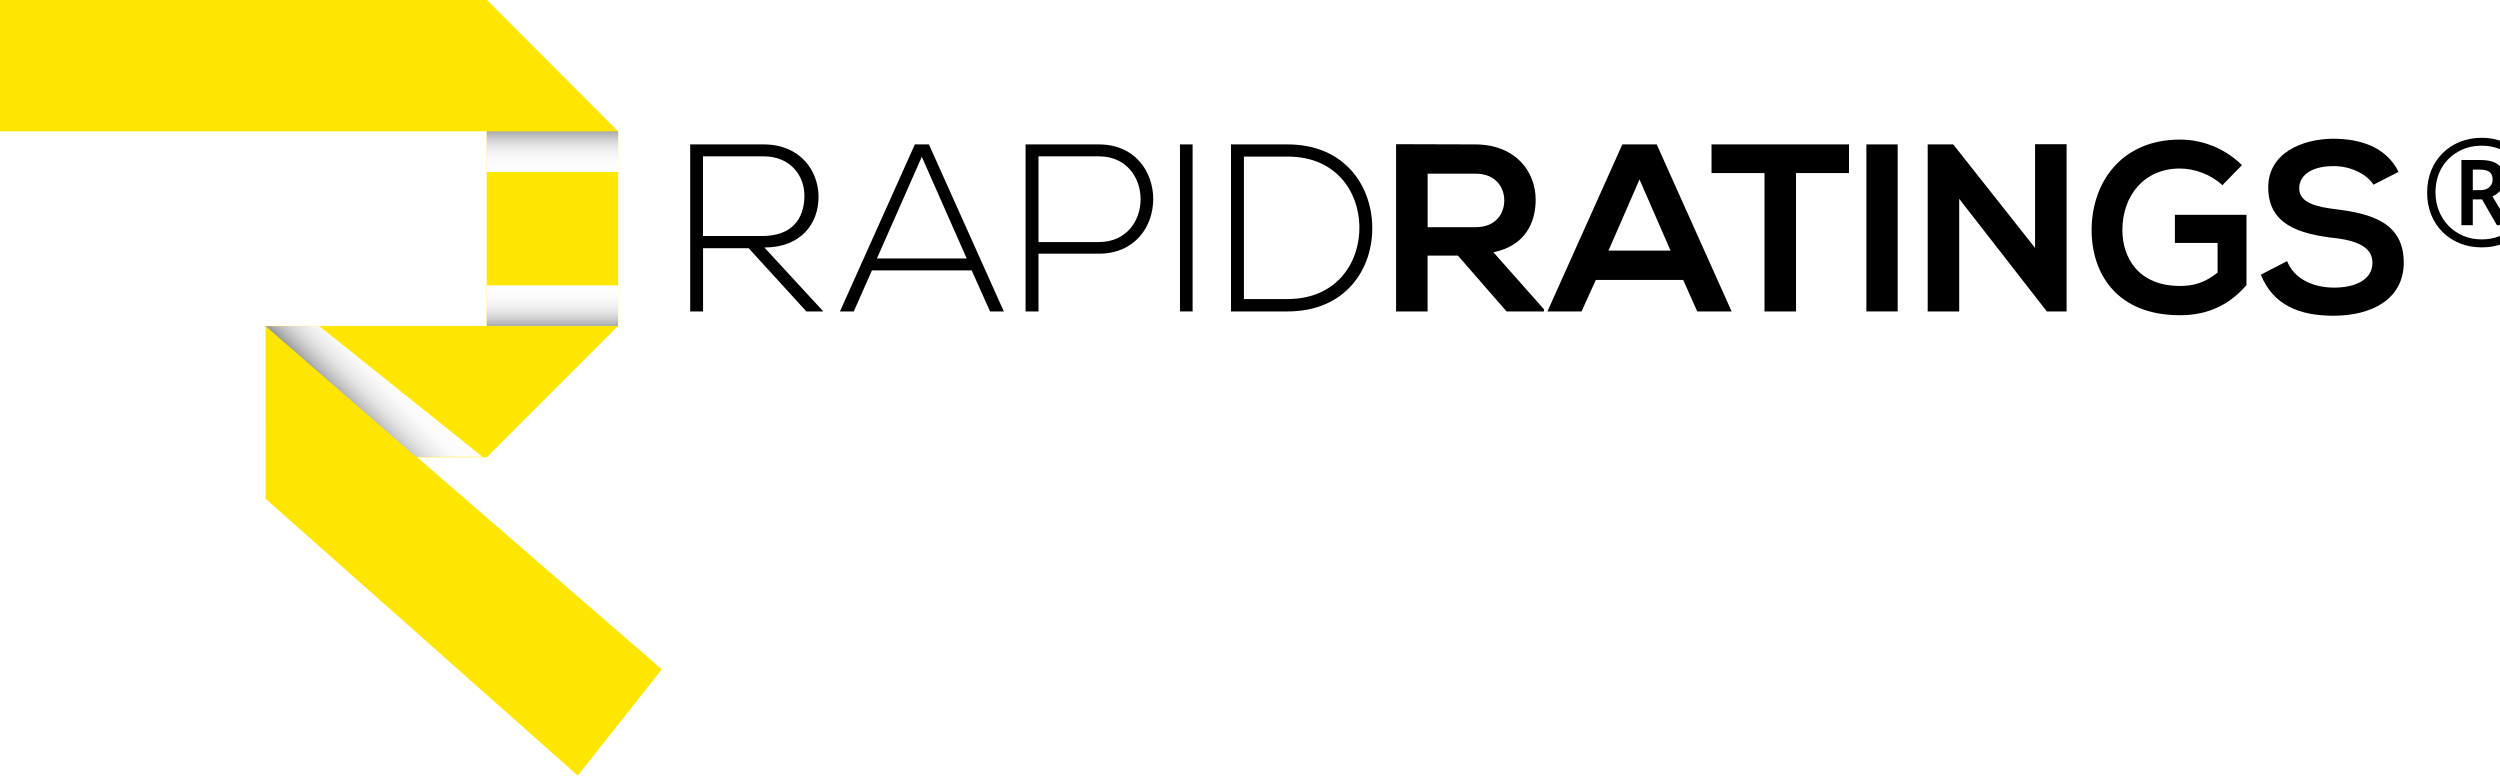
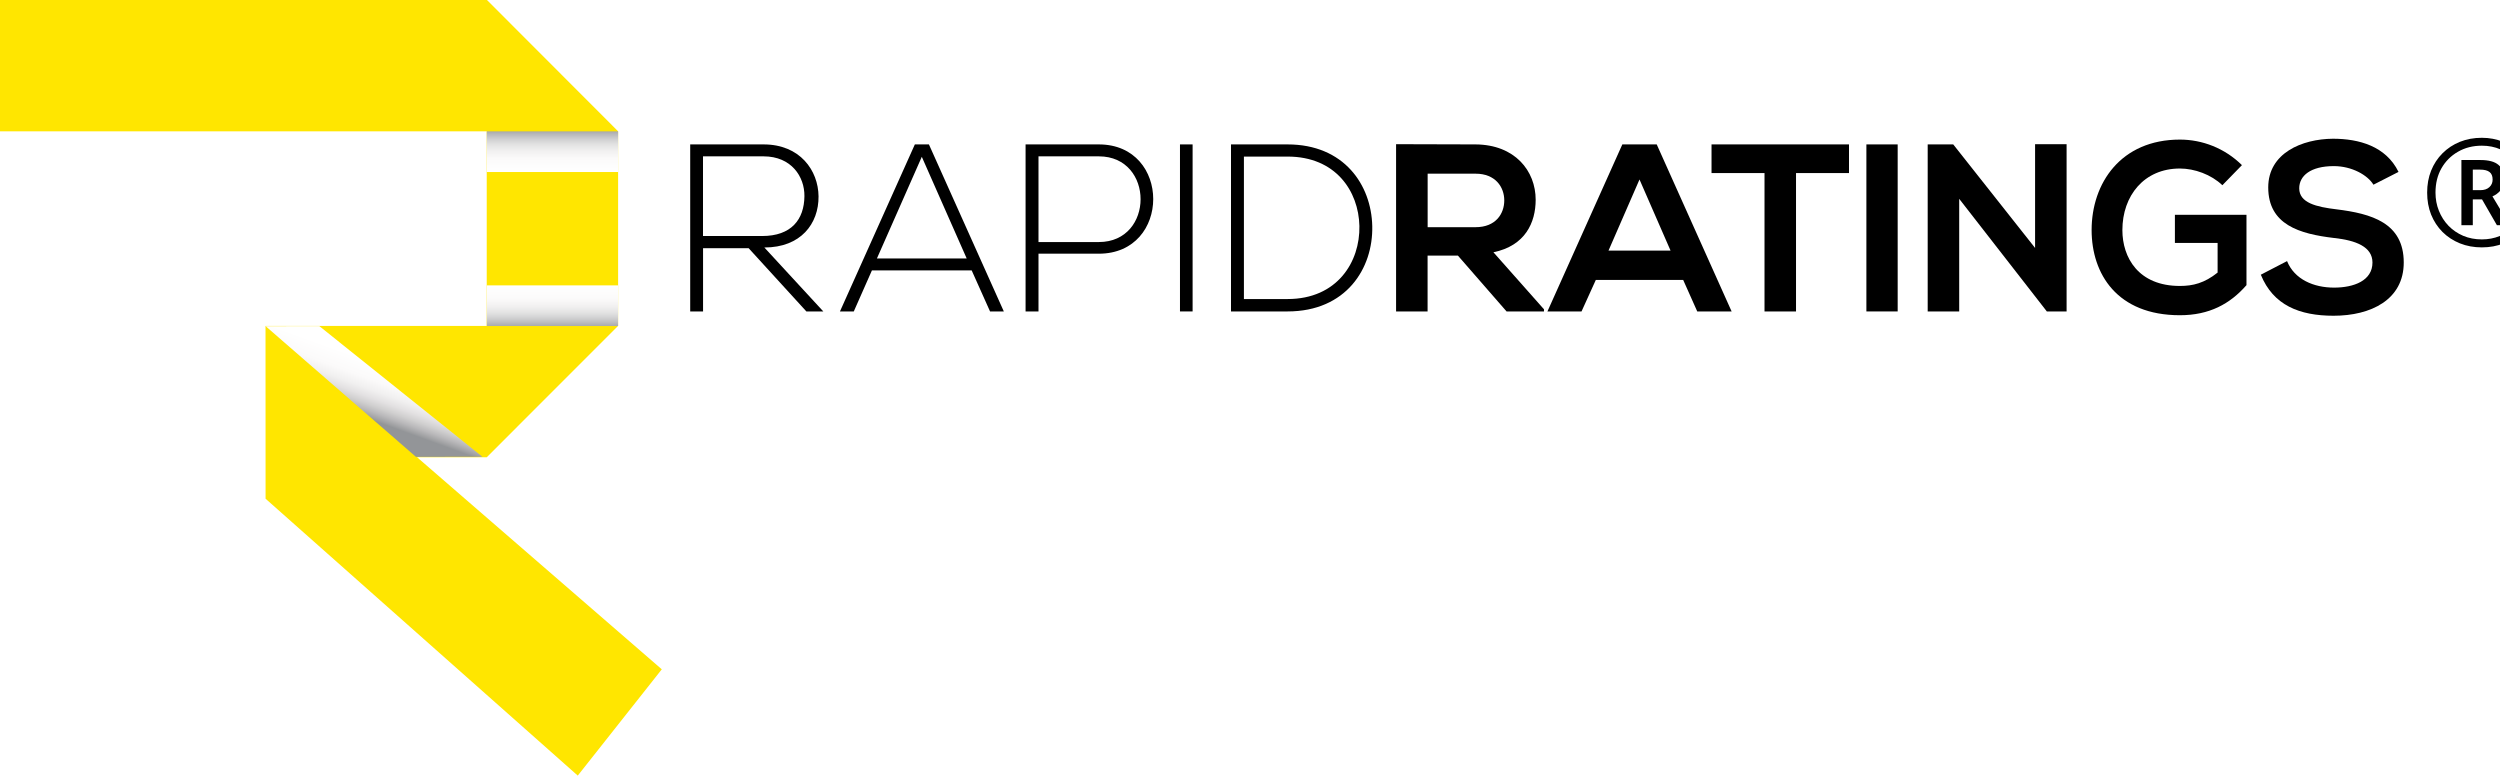
- <svg xmlns="http://www.w3.org/2000/svg" version="1.1" x="0px" y="0px" viewBox="0 0 435.56 135.13" style="enable-background:new 0 0 435.56 135.13;" xml:space="preserve">
-   <style type="text/css">
- 	.st0{fill:#FFE600;}
- 	.st1{fill:url(#XMLID_2_);}
- 	.st2{fill:url(#XMLID_3_);}
- 	.st3{fill:url(#XMLID_4_);}
- 	.st4{font-family:'SourceSansPro-Regular';}
- 	.st5{font-size:26px;}
- </style>
-   <g id="Layer_2">
- </g>
-   <g id="Layer_1">
-     <g id="XMLID_5_">
-       <g id="XMLID_147_">
-         <polyline id="XMLID_152_" class="st0" points="84.8,56.78 46.26,56.78 46.27,86.89 100.66,135.13 115.3,116.61 72.67,79.67      84.8,79.67 84.8,79.67 107.69,56.77 107.69,22.88 84.84,0 0,0 0,22.88 84.8,22.88 84.8,56.78    " />
+ <svg xmlns="http://www.w3.org/2000/svg" width="435.56" height="135.13" xml:space="preserve" version="1.1">
+   <defs>
+     <linearGradient y2="0.001" x2="0.5" y1="1" x1="0.5" id="XMLID_2_">
+       <stop stop-color="#FFFFFF" offset="0" />
+       <stop stop-color="#FBFAFA" offset="0.333" />
+       <stop stop-color="#F1F0F0" offset="0.52" />
+       <stop stop-color="#E3E3E3" offset="0.67" />
+       <stop stop-color="#D1D1D2" offset="0.801" />
+       <stop stop-color="#BBBBBD" offset="0.918" />
+       <stop stop-color="#A8AAAD" offset="1" />
+     </linearGradient>
+     <linearGradient y2="1" x2="0.5" y1="0" x1="0.5" id="XMLID_3_">
+       <stop stop-color="#FFFFFF" offset="0" />
+       <stop stop-color="#FBFAFA" offset="0.333" />
+       <stop stop-color="#F1F0F0" offset="0.52" />
+       <stop stop-color="#E3E3E3" offset="0.67" />
+       <stop stop-color="#D1D1D2" offset="0.801" />
+       <stop stop-color="#BBBBBD" offset="0.918" />
+       <stop stop-color="#A8AAAD" offset="1" />
+     </linearGradient>
+     <linearGradient y2="0.664" x2="0.4" y1="0.334" x1="0.599" id="XMLID_4_">
+       <stop stop-color="#FFFFFF" offset="0" />
+       <stop stop-color="#FBFAFA" offset="0.312" />
+       <stop stop-color="#F1F0F0" offset="0.486" />
+       <stop stop-color="#E3E1E2" offset="0.626" />
+       <stop stop-color="#D0CFCF" offset="0.749" />
+       <stop stop-color="#B9B8BA" offset="0.86" />
+       <stop stop-color="#9FA0A2" offset="0.96" />
+       <stop stop-color="#939598" offset="1" />
+     </linearGradient>
+   </defs>
+   <g>
+     <g id="Layer_2" />
+     <g id="Layer_1">
+       <g id="XMLID_5_">
+         <g id="XMLID_147_">
+           <polyline fill="#FFE600" points="84.8,56.78 46.26,56.78 46.27,86.89 100.66,135.13 115.3,116.61 72.67,79.67      84.8,79.67 84.8,79.67 107.69,56.77 107.69,22.88 84.84,0 0,0 0,22.88 84.8,22.88 84.8,56.78    " class="st0" id="XMLID_152_" />
+         </g>
+         <polygon fill="url(#XMLID_2_)" points="107.69,22.89 107.69,29.97 84.81,29.97 84.81,22.89   " class="st1" id="XMLID_75_" />
+         <polygon fill="url(#XMLID_3_)" points="84.82,56.8 84.82,49.72 107.68,49.72 107.68,56.8   " class="st2" id="XMLID_146_" />
+         <polygon fill="url(#XMLID_4_)" points="46.28,56.83 55.64,56.82 84.05,79.58 72.47,79.6   " class="st3" id="XMLID_142_" />
      </g>
-       <linearGradient id="XMLID_2_" gradientUnits="userSpaceOnUse" x1="1215.171" y1="1270.023" x2="1222.247" y2="1270.023" gradientTransform="matrix(0 -1 1 0 -1173.773 1245.141)">
-         <stop offset="0" style="stop-color:#FFFFFF" />
-         <stop offset="0.333" style="stop-color:#FBFAFA" />
-         <stop offset="0.52" style="stop-color:#F1F0F0" />
-         <stop offset="0.67" style="stop-color:#E3E3E3" />
-         <stop offset="0.801" style="stop-color:#D1D1D2" />
-         <stop offset="0.918" style="stop-color:#BBBBBD" />
-         <stop offset="1" style="stop-color:#A8AAAD" />
-       </linearGradient>
-       <polygon id="XMLID_75_" class="st1" points="107.69,22.89 107.69,29.97 84.81,29.97 84.81,22.89   " />
-       <linearGradient id="XMLID_3_" gradientUnits="userSpaceOnUse" x1="854.581" y1="2972.509" x2="861.657" y2="2972.509" gradientTransform="matrix(0 1 -1 0 3068.76 -804.86)">
-         <stop offset="0" style="stop-color:#FFFFFF" />
-         <stop offset="0.333" style="stop-color:#FBFAFA" />
-         <stop offset="0.52" style="stop-color:#F1F0F0" />
-         <stop offset="0.67" style="stop-color:#E3E3E3" />
-         <stop offset="0.801" style="stop-color:#D1D1D2" />
-         <stop offset="0.918" style="stop-color:#BBBBBD" />
-         <stop offset="1" style="stop-color:#A8AAAD" />
-       </linearGradient>
-       <polygon id="XMLID_146_" class="st2" points="84.82,56.8 84.82,49.72 107.68,49.72 107.68,56.8   " />
-       <linearGradient id="XMLID_4_" gradientUnits="userSpaceOnUse" x1="-267.043" y1="1592.584" x2="-256.42" y2="1592.584" gradientTransform="matrix(-0.7071 0.7071 -0.9781 -0.9781 1437.776 1810.956)">
-         <stop offset="0" style="stop-color:#FFFFFF" />
-         <stop offset="0.312" style="stop-color:#FBFAFA" />
-         <stop offset="0.486" style="stop-color:#F1F0F0" />
-         <stop offset="0.626" style="stop-color:#E3E1E2" />
-         <stop offset="0.749" style="stop-color:#D0CFCF" />
-         <stop offset="0.86" style="stop-color:#B9B8BA" />
-         <stop offset="0.96" style="stop-color:#9FA0A2" />
-         <stop offset="1" style="stop-color:#939598" />
-       </linearGradient>
-       <polygon id="XMLID_142_" class="st3" points="46.28,56.83 55.64,56.82 84.05,79.58 72.47,79.6   " />
+       <g id="XMLID_10_">
+         <path d="m143.44,54.26l-2.95,0l-10.06,-11.02l-7.94,0l0,11.02l-2.24,0l0,-29.1c4.28,0 8.52,0 12.8,0c6.32,0 9.52,4.53 9.56,9.06c0.04,4.74 -3.08,8.9 -9.44,8.9l10.27,11.14zm-20.96,-13.14l10.31,0c5.07,0 7.32,-2.87 7.36,-6.94c0.04,-3.41 -2.29,-6.94 -7.11,-6.94l-10.56,0l0,13.88z" id="XMLID_11_" />
+         <path d="m172.49,54.26l-3.2,-7.15l-17.38,0l-3.16,7.15l-2.41,0l13.05,-29.1l2.45,0l13.05,29.1l-2.4,0zm-4.07,-9.23l-7.82,-17.71l-7.82,17.71l15.64,0z" id="XMLID_14_" />
+         <path d="m180.93,44.2l0,10.06l-2.25,0l0,-29.1c4.24,0 8.52,0 12.76,0c12.64,0 12.64,19.04 0,19.04l-10.51,0zm0,-16.96l0,14.93l10.52,0c9.69,0 9.69,-14.93 0,-14.93l-10.52,0z" id="XMLID_23_" />
+         <path d="m205.58,54.26l0,-29.1l2.2,0l0,29.1l-2.2,0z" id="XMLID_110_" />
+         <path d="m239.08,39.38c0.17,7.4 -4.57,14.88 -14.76,14.88c-3.28,0 -6.57,0 -9.85,0l0,-29.1c3.28,0 6.57,0 9.85,0c9.86,0 14.6,7.07 14.76,14.22zm-22.36,-12.1l0,24.82l7.61,0c8.65,0 12.64,-6.48 12.51,-12.72c-0.13,-6.07 -4.12,-12.1 -12.51,-12.1l-7.61,0z" id="XMLID_112_" />
+         <path d="m269.01,54.26l-6.53,0l-8.48,-9.73l-5.28,0l0,9.73l-5.49,0l0,-29.14c4.62,0 9.23,0.04 13.84,0.04c6.86,0.04 10.48,4.61 10.48,9.64c0,3.99 -1.83,8.02 -7.36,9.15l8.81,9.94l0,0.37l0.01,0zm-20.28,-23.99l0,9.31l8.36,0c3.49,0 4.99,-2.33 4.99,-4.66c0,-2.33 -1.54,-4.66 -4.99,-4.66l-8.36,0l0,0.01z" id="XMLID_115_" />
+         <path d="m293.25,48.77l-15.22,0l-2.49,5.49l-5.94,0l13.05,-29.1l5.99,0l13.05,29.1l-5.99,0l-2.45,-5.49zm-7.61,-17.5l-5.4,12.39l10.81,0l-5.41,-12.39z" id="XMLID_118_" />
+         <path d="m307.42,30.15l-9.23,0l0,-4.99c8.4,0 15.51,0 23.95,0l0,4.99l-9.23,0l0,24.11l-5.49,0l0,-24.11z" id="XMLID_129_" />
+         <path d="m325.17,54.26l0,-29.1l5.45,0l0,29.1l-5.45,0z" id="XMLID_131_" />
+         <path d="m354.56,25.12l5.49,0l0,29.14l-3.41,0l0,0.04l-15.3,-19.66l0,19.62l-5.49,0l0,-29.1l4.45,0l14.26,18.04l0,-18.08z" id="XMLID_133_" />
+         <path d="m387.19,32.27c-1.95,-1.87 -4.86,-2.91 -7.4,-2.91c-6.24,0 -10.02,4.74 -10.02,10.73c0,4.78 2.78,9.73 10.02,9.73c2.29,0 4.28,-0.5 6.57,-2.33l0,-5.16l-7.44,0l0,-4.91l12.47,0l0,12.26c-2.87,3.28 -6.48,5.24 -11.6,5.24c-10.93,0 -15.38,-7.19 -15.38,-14.84c0,-8.19 5.11,-15.76 15.38,-15.76c3.91,0 7.82,1.5 10.81,4.45l-3.41,3.5z" id="XMLID_153_" />
+         <path d="m413.51,32.18c-1,-1.66 -3.74,-3.24 -6.9,-3.24c-4.07,0 -6.03,1.7 -6.03,3.87c0,2.54 2.99,3.24 6.49,3.66c6.07,0.75 11.72,2.33 11.72,9.27c0,6.49 -5.74,9.27 -12.22,9.27c-5.95,0 -10.52,-1.83 -12.68,-7.15l4.57,-2.37c1.29,3.2 4.66,4.62 8.19,4.62c3.45,0 6.69,-1.21 6.69,-4.37c0,-2.74 -2.87,-3.87 -6.73,-4.28c-5.95,-0.71 -11.43,-2.29 -11.43,-8.81c0,-5.99 5.9,-8.44 11.27,-8.48c4.53,0 9.23,1.29 11.43,5.78l-4.37,2.23z" id="XMLID_155_" />
+       </g>
+       <text id="svg_1" font-size="26px" font-family="'SourceSansPro-Regular'" class="st4 st5" transform="matrix(1 0 0 1 421.5869 42.8346)">®</text>
    </g>
-     <g id="XMLID_10_">
-       <path id="XMLID_11_" d="M143.44,54.26h-2.95l-10.06-11.02h-7.94v11.02h-2.24v-29.1c4.28,0,8.52,0,12.8,0    c6.32,0,9.52,4.53,9.56,9.06c0.04,4.74-3.08,8.9-9.44,8.9L143.44,54.26z M122.48,41.12h10.31c5.07,0,7.32-2.87,7.36-6.94    c0.04-3.41-2.29-6.94-7.11-6.94h-10.56V41.12z" />
-       <path id="XMLID_14_" d="M172.49,54.26l-3.2-7.15h-17.38l-3.16,7.15h-2.41l13.05-29.1h2.45l13.05,29.1H172.49z M168.42,45.03    l-7.82-17.71l-7.82,17.71H168.42z" />
-       <path id="XMLID_23_" d="M180.93,44.2v10.06h-2.25v-29.1c4.24,0,8.52,0,12.76,0c12.64,0,12.64,19.04,0,19.04H180.93z M180.93,27.24    v14.93h10.52c9.69,0,9.69-14.93,0-14.93H180.93z" />
-       <path id="XMLID_110_" d="M205.58,54.26v-29.1h2.2v29.1H205.58z" />
-       <path id="XMLID_112_" d="M239.08,39.38c0.17,7.4-4.57,14.88-14.76,14.88c-3.28,0-6.57,0-9.85,0v-29.1c3.28,0,6.57,0,9.85,0    C234.18,25.16,238.92,32.23,239.08,39.38z M216.72,27.28V52.1h7.61c8.65,0,12.64-6.48,12.51-12.72    c-0.13-6.07-4.12-12.1-12.51-12.1H216.72z" />
-       <path id="XMLID_115_" d="M269.01,54.26h-6.53l-8.48-9.73h-5.28v9.73h-5.49V25.12c4.62,0,9.23,0.04,13.84,0.04    c6.86,0.04,10.48,4.61,10.48,9.64c0,3.99-1.83,8.02-7.36,9.15l8.81,9.94V54.26z M248.73,30.27v9.31h8.36    c3.49,0,4.99-2.33,4.99-4.66c0-2.33-1.54-4.66-4.99-4.66H248.73z" />
-       <path id="XMLID_118_" d="M293.25,48.77h-15.22l-2.49,5.49h-5.94l13.05-29.1h5.99l13.05,29.1h-5.99L293.25,48.77z M285.64,31.27    l-5.4,12.39h10.81L285.64,31.27z" />
-       <path id="XMLID_129_" d="M307.42,30.15h-9.23v-4.99c8.4,0,15.51,0,23.95,0v4.99h-9.23v24.11h-5.49V30.15z" />
-       <path id="XMLID_131_" d="M325.17,54.26v-29.1h5.45v29.1H325.17z" />
-       <path id="XMLID_133_" d="M354.56,25.12h5.49v29.14h-3.41v0.04l-15.3-19.66v19.62h-5.49v-29.1h4.45l14.26,18.04V25.12z" />
-       <path id="XMLID_153_" d="M387.19,32.27c-1.95-1.87-4.86-2.91-7.4-2.91c-6.24,0-10.02,4.74-10.02,10.73    c0,4.78,2.78,9.73,10.02,9.73c2.29,0,4.28-0.5,6.57-2.33v-5.16h-7.44v-4.91h12.47v12.26c-2.87,3.28-6.48,5.24-11.6,5.24    c-10.93,0-15.38-7.19-15.38-14.84c0-8.19,5.11-15.76,15.38-15.76c3.91,0,7.82,1.5,10.81,4.45L387.19,32.27z" />
-       <path id="XMLID_155_" d="M413.51,32.18c-1-1.66-3.74-3.24-6.9-3.24c-4.07,0-6.03,1.7-6.03,3.87c0,2.54,2.99,3.24,6.49,3.66    c6.07,0.75,11.72,2.33,11.72,9.27c0,6.49-5.74,9.27-12.22,9.27c-5.95,0-10.52-1.83-12.68-7.15l4.57-2.37    c1.29,3.2,4.66,4.62,8.19,4.62c3.45,0,6.69-1.21,6.69-4.37c0-2.74-2.87-3.87-6.73-4.28c-5.95-0.71-11.43-2.29-11.43-8.81    c0-5.99,5.9-8.44,11.27-8.48c4.53,0,9.23,1.29,11.43,5.78L413.51,32.18z" />
-     </g>
-     <text transform="matrix(1 0 0 1 421.5869 42.8346)" class="st4 st5">®</text>
  </g>
</svg>
